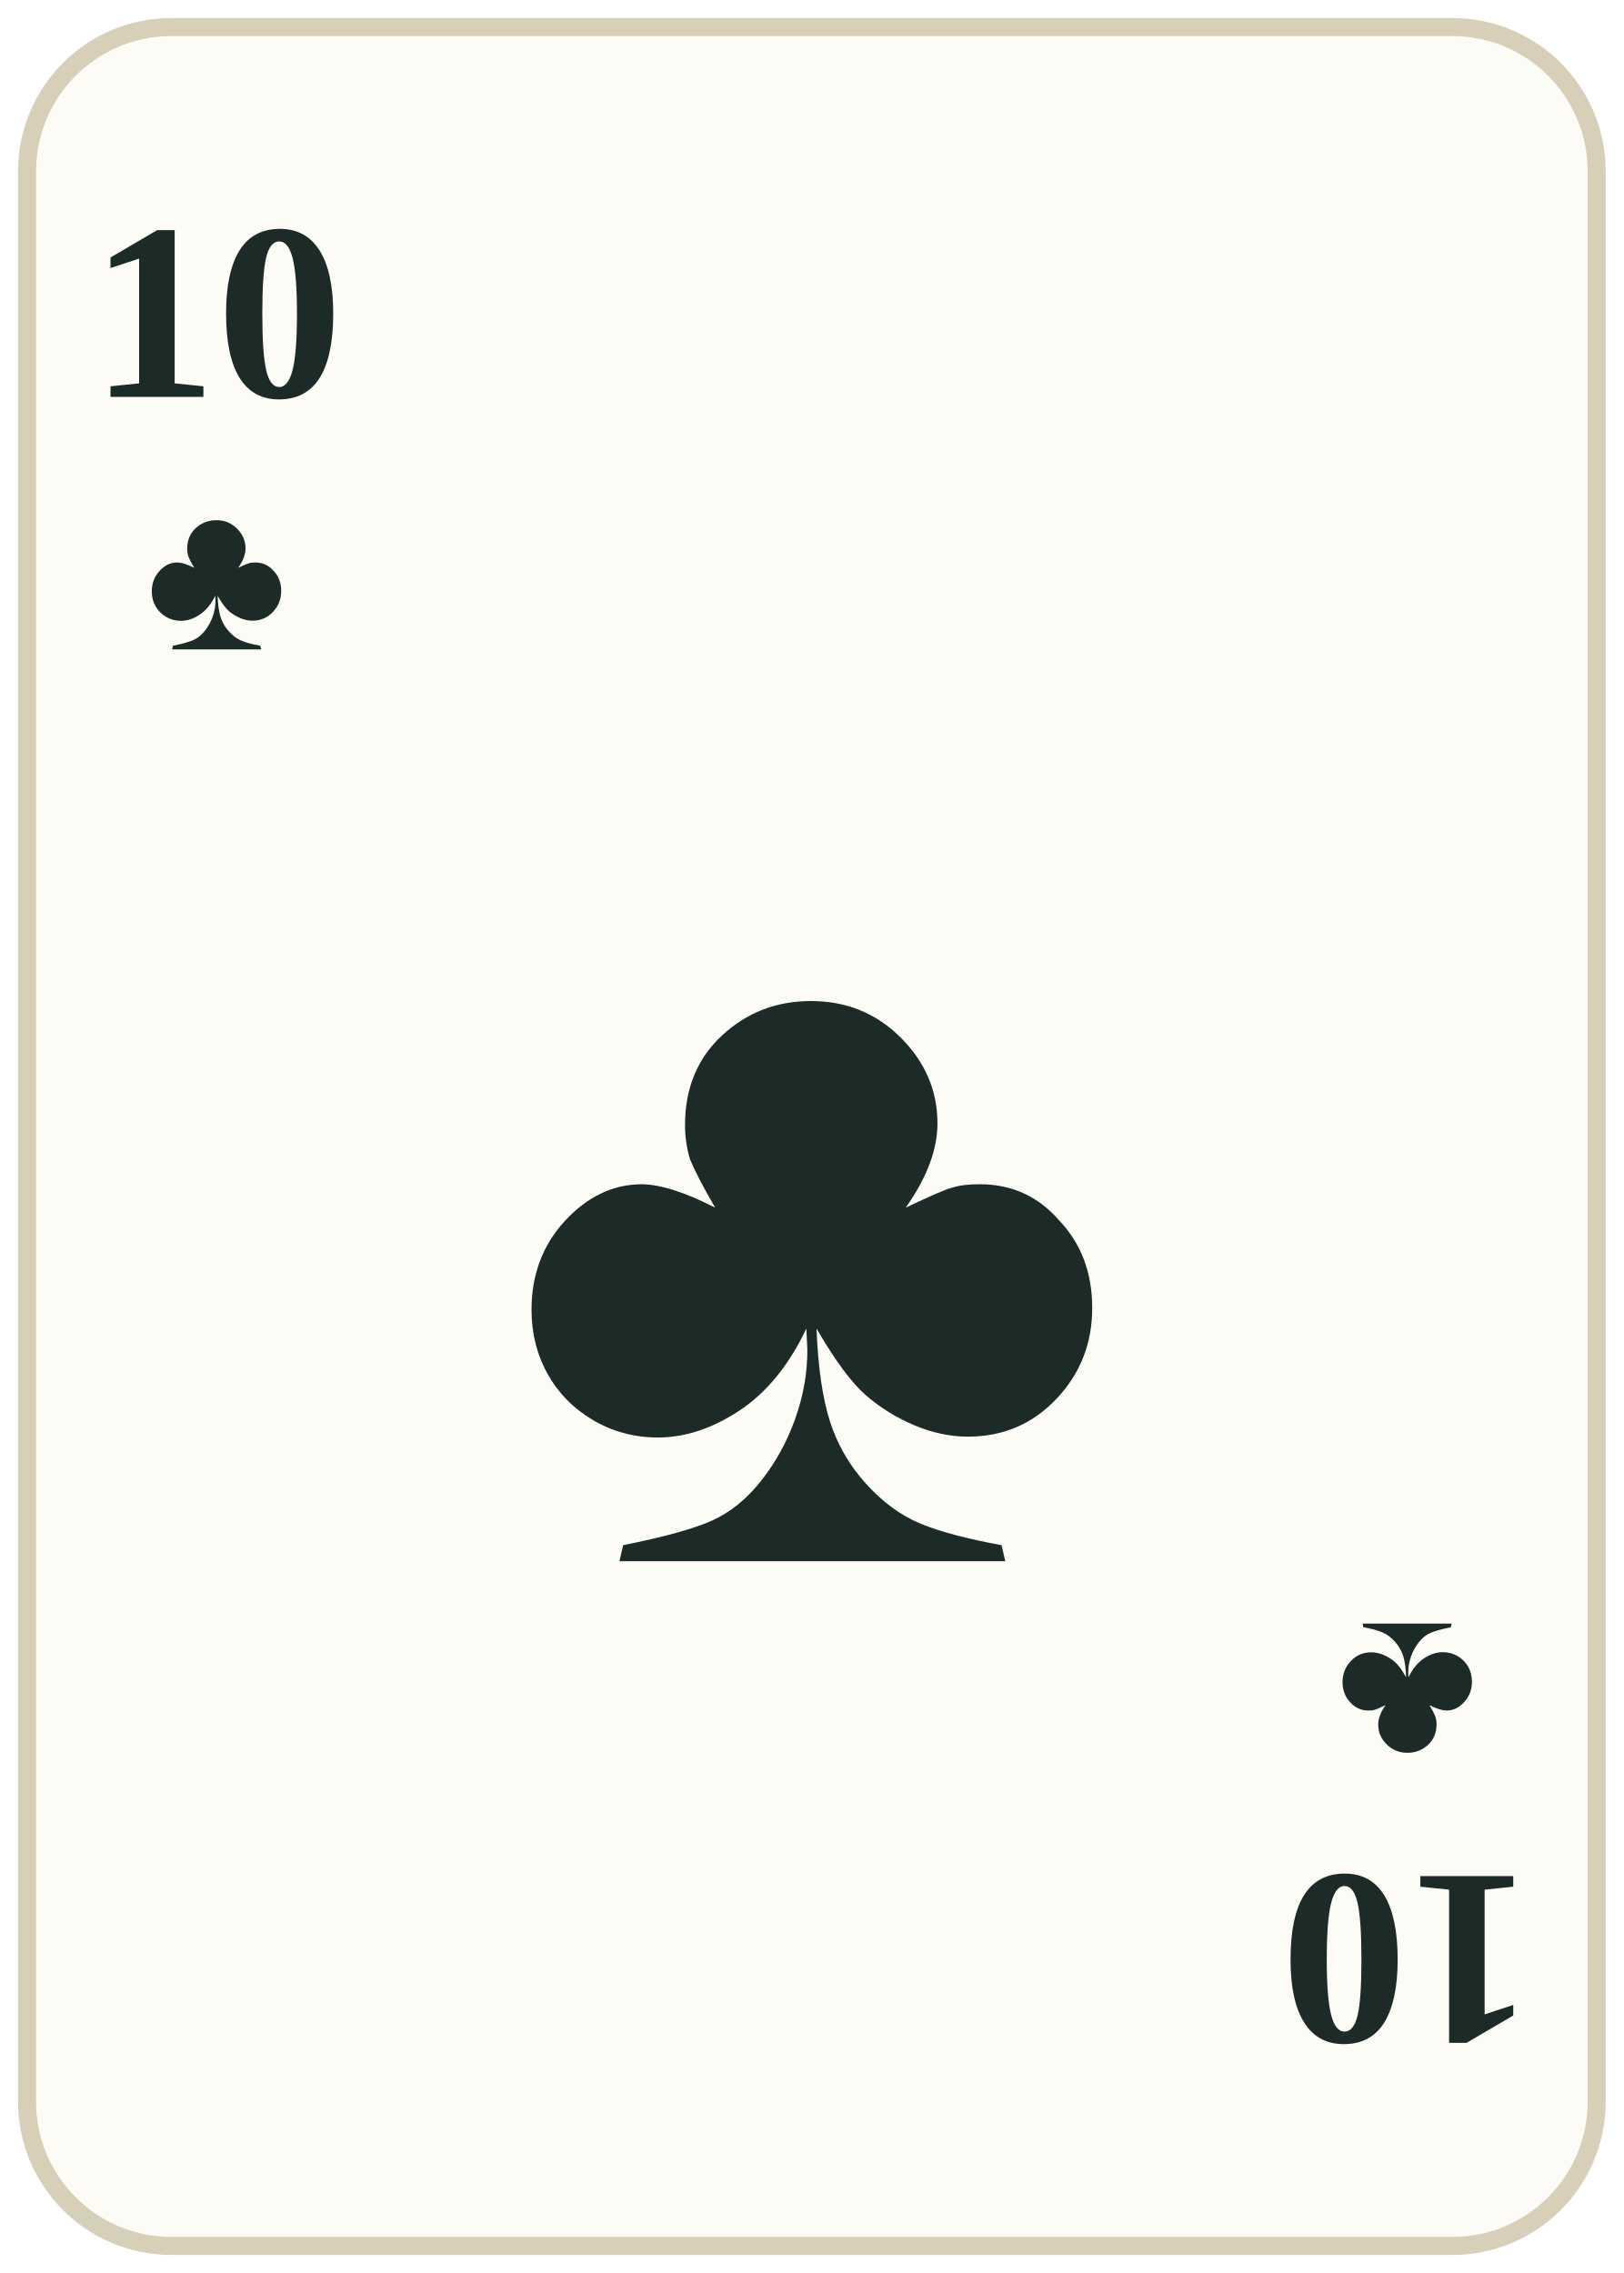
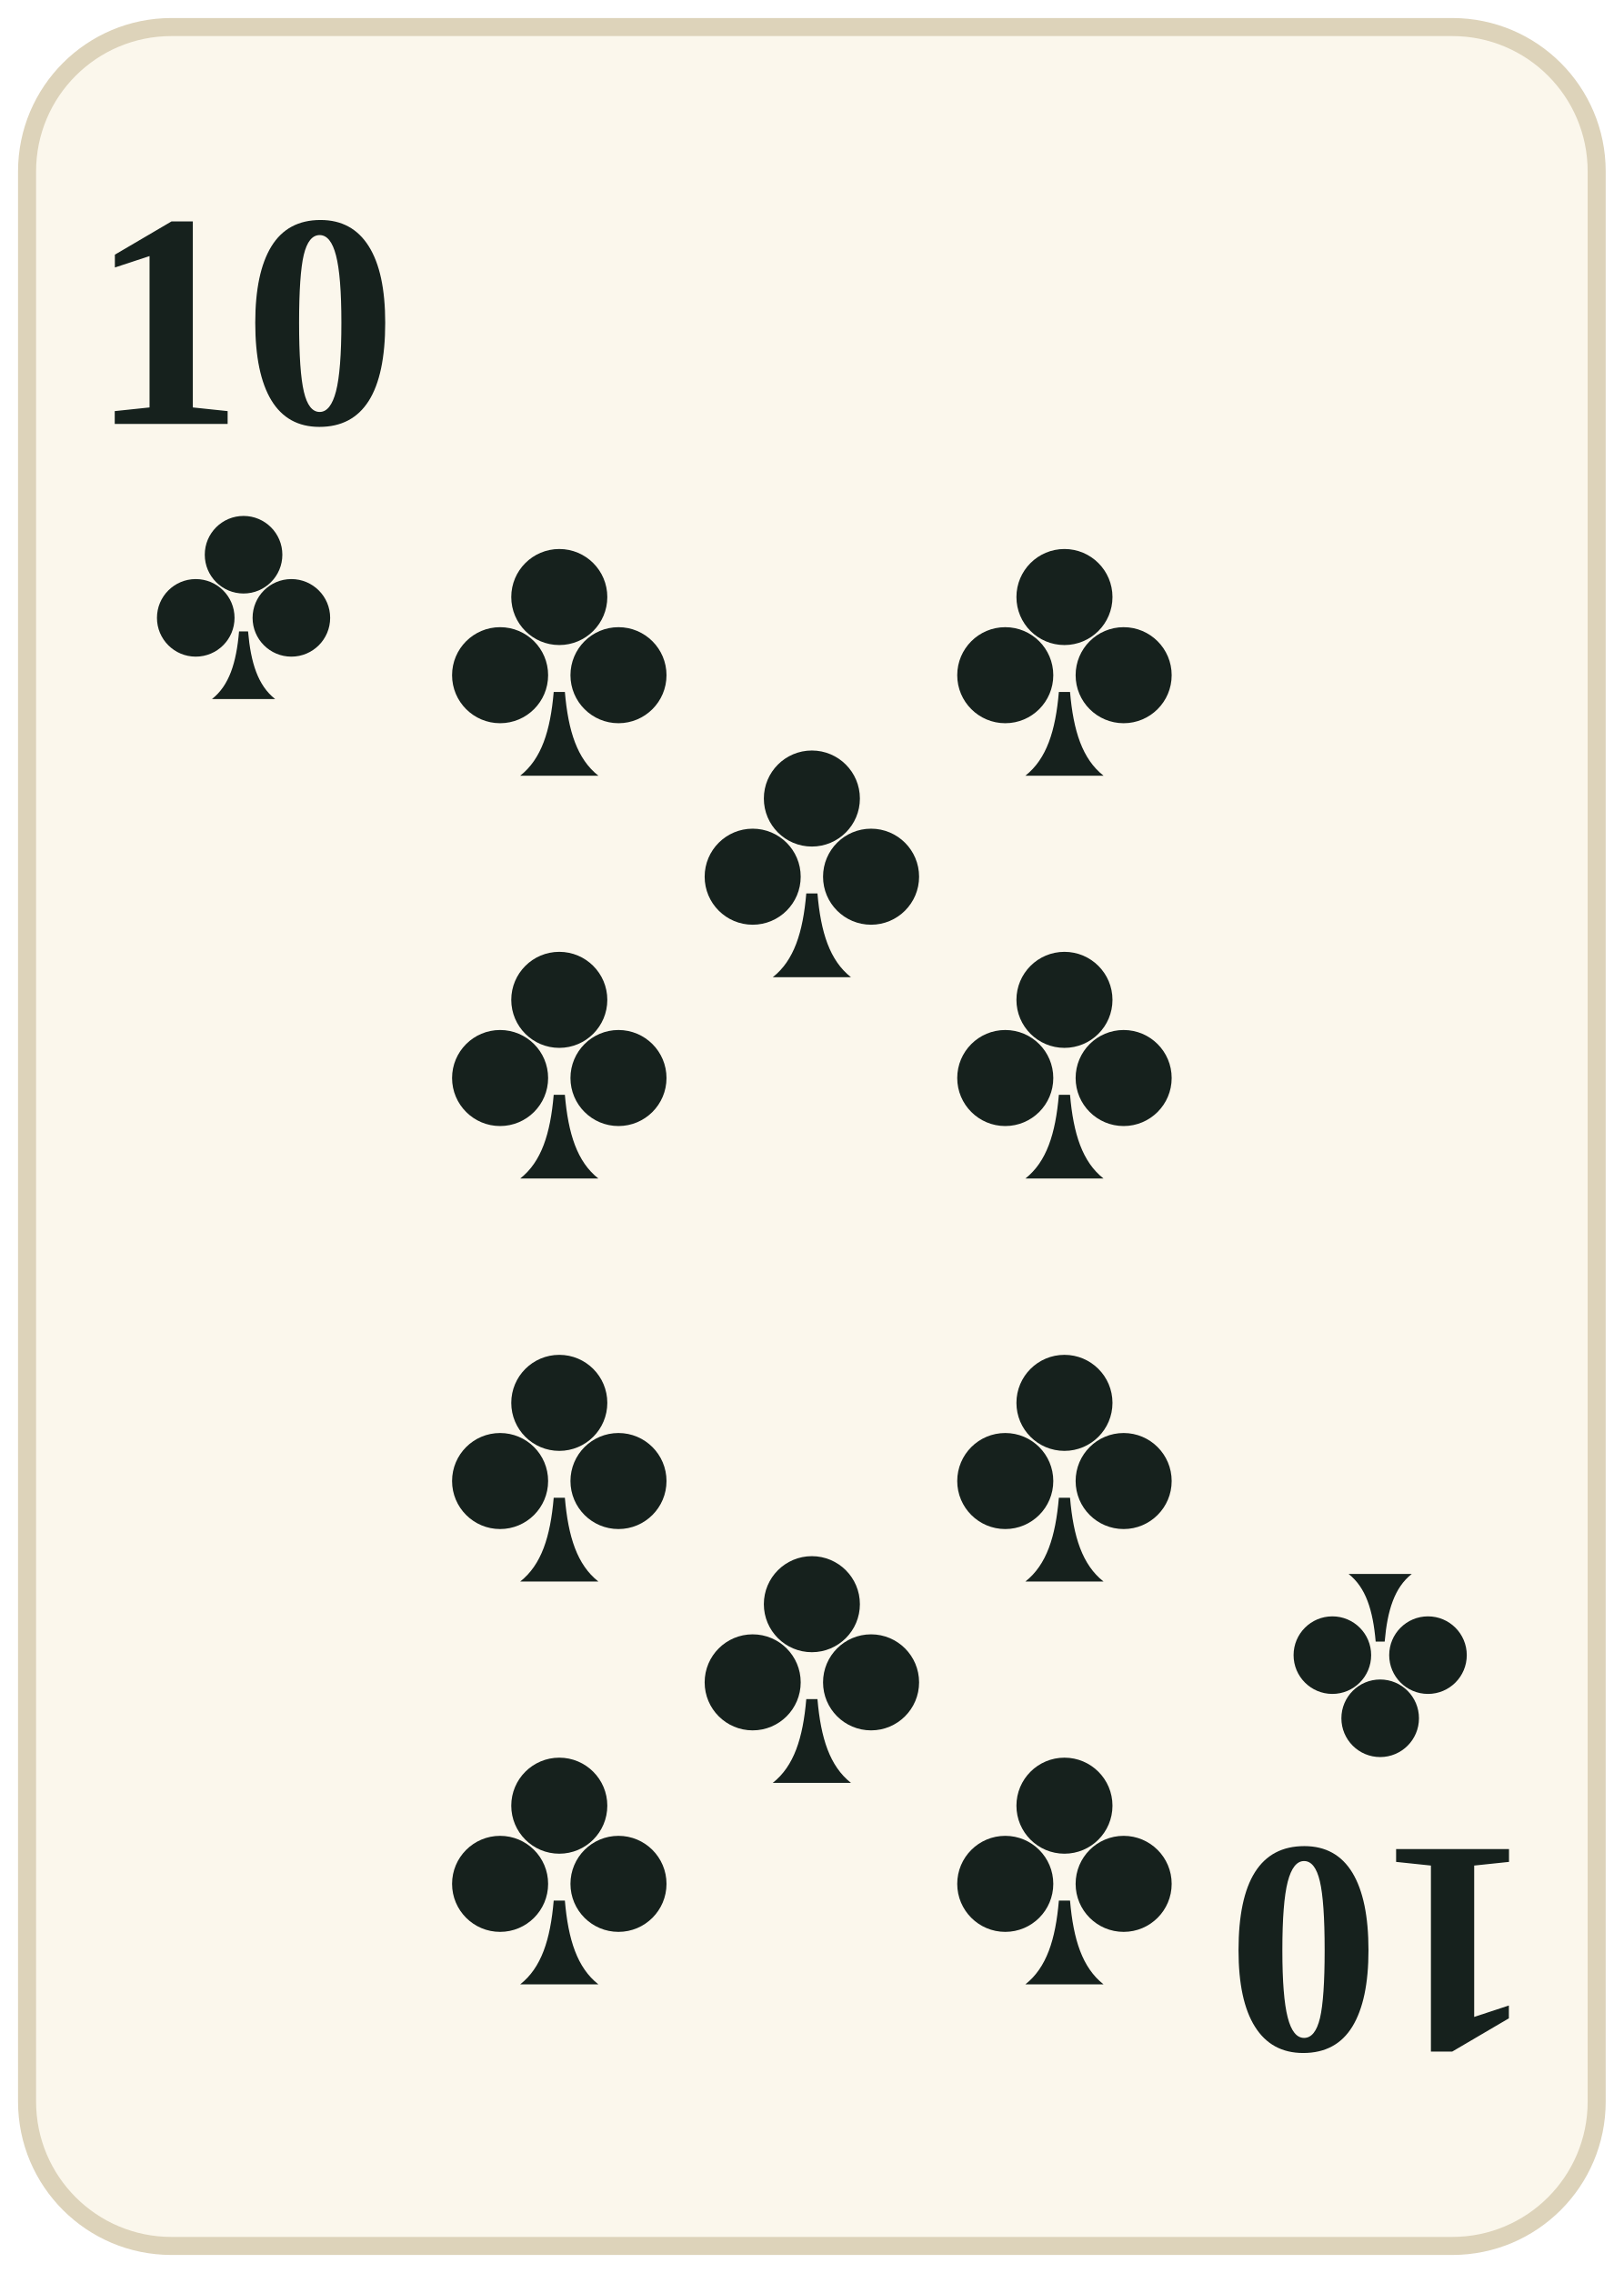
<svg xmlns="http://www.w3.org/2000/svg" viewBox="0 0 180 252" width="180" height="252">
-   <rect x="3" y="3" width="174" height="246" rx="16" fill="#fdfbf5" stroke="#d8cfb8" stroke-width="2" />
-   <g fill="#1c2b27" font-family="Georgia, 'Times New Roman', serif" font-weight="700">
-     <g>
-       <text x="24" y="44" font-size="28" text-anchor="middle">10</text>
-       <text x="24" y="72" font-size="24" text-anchor="middle">♣</text>
+   <rect x="3" y="3" width="174" height="246" rx="16" fill="#fbf7ec" stroke="#ddd3ba" stroke-width="2" />
+   <g transform="translate(27 47)">
+     <text x="0" y="0" font-family="Georgia, 'Times New Roman', serif" font-weight="700" font-size="34" text-anchor="middle" fill="#16211d">10</text>
+     <g transform="translate(0.00 20.00) scale(0.5)" fill="#16211d">
+       <circle cx="0" cy="-11" r="8.6" />
+       <circle cx="-10.6" cy="3" r="8.6" />
+       <circle cx="10.6" cy="3" r="8.6" />
+       <path d="M-7 21 C-3.2 18 -1.6 13 -1 6 L1 6 C1.6 13 3.2 18 7 21 Z" />
    </g>
-     <g transform="rotate(180 90 126)">
-       <text x="24" y="44" font-size="28" text-anchor="middle">10</text>
-       <text x="24" y="72" font-size="24" text-anchor="middle">♣</text>
+   </g>
+   <g transform="translate(153 205) rotate(180)">
+     <text x="0" y="0" font-family="Georgia, 'Times New Roman', serif" font-weight="700" font-size="34" text-anchor="middle" fill="#16211d">10</text>
+     <g transform="translate(0.00 20.00) scale(0.5)" fill="#16211d">
+       <circle cx="0" cy="-11" r="8.6" />
+       <circle cx="-10.6" cy="3" r="8.6" />
+       <circle cx="10.6" cy="3" r="8.6" />
+       <path d="M-7 21 C-3.2 18 -1.6 13 -1 6 L1 6 C1.6 13 3.2 18 7 21 Z" />
    </g>
-     <text x="90" y="138" font-size="104" text-anchor="middle" dominant-baseline="central">♣</text>
+   </g>
+   <g transform="translate(62.00 73.00) scale(0.61905)" fill="#16211d">
+     <circle cx="0" cy="-11" r="8.6" />
+     <circle cx="-10.6" cy="3" r="8.6" />
+     <circle cx="10.6" cy="3" r="8.6" />
+     <path d="M-7 21 C-3.2 18 -1.6 13 -1 6 L1 6 C1.6 13 3.2 18 7 21 Z" />
+   </g>
+   <g transform="translate(118.00 73.00) scale(0.61905)" fill="#16211d">
+     <circle cx="0" cy="-11" r="8.6" />
+     <circle cx="-10.6" cy="3" r="8.6" />
+     <circle cx="10.6" cy="3" r="8.6" />
+     <path d="M-7 21 C-3.2 18 -1.6 13 -1 6 L1 6 C1.6 13 3.2 18 7 21 Z" />
+   </g>
+   <g transform="translate(62.00 117.66) scale(0.61905)" fill="#16211d">
+     <circle cx="0" cy="-11" r="8.6" />
+     <circle cx="-10.6" cy="3" r="8.6" />
+     <circle cx="10.6" cy="3" r="8.6" />
+     <path d="M-7 21 C-3.2 18 -1.6 13 -1 6 L1 6 C1.6 13 3.2 18 7 21 Z" />
+   </g>
+   <g transform="translate(118.00 117.66) scale(0.61905)" fill="#16211d">
+     <circle cx="0" cy="-11" r="8.6" />
+     <circle cx="-10.6" cy="3" r="8.6" />
+     <circle cx="10.6" cy="3" r="8.6" />
+     <path d="M-7 21 C-3.2 18 -1.6 13 -1 6 L1 6 C1.6 13 3.2 18 7 21 Z" />
+   </g>
+   <g transform="translate(90.00 95.34) scale(0.61905)" fill="#16211d">
+     <circle cx="0" cy="-11" r="8.6" />
+     <circle cx="-10.6" cy="3" r="8.6" />
+     <circle cx="10.6" cy="3" r="8.6" />
+     <path d="M-7 21 C-3.2 18 -1.6 13 -1 6 L1 6 C1.6 13 3.2 18 7 21 Z" />
+   </g>
+   <g transform="translate(62.00 162.34) scale(0.61905)" fill="#16211d">
+     <circle cx="0" cy="-11" r="8.6" />
+     <circle cx="-10.6" cy="3" r="8.6" />
+     <circle cx="10.6" cy="3" r="8.6" />
+     <path d="M-7 21 C-3.2 18 -1.6 13 -1 6 L1 6 C1.6 13 3.2 18 7 21 Z" />
+   </g>
+   <g transform="translate(118.00 162.34) scale(0.61905)" fill="#16211d">
+     <circle cx="0" cy="-11" r="8.6" />
+     <circle cx="-10.6" cy="3" r="8.6" />
+     <circle cx="10.6" cy="3" r="8.6" />
+     <path d="M-7 21 C-3.2 18 -1.6 13 -1 6 L1 6 C1.6 13 3.2 18 7 21 Z" />
+   </g>
+   <g transform="translate(90.00 184.66) scale(0.61905)" fill="#16211d">
+     <circle cx="0" cy="-11" r="8.6" />
+     <circle cx="-10.6" cy="3" r="8.6" />
+     <circle cx="10.6" cy="3" r="8.6" />
+     <path d="M-7 21 C-3.2 18 -1.6 13 -1 6 L1 6 C1.6 13 3.2 18 7 21 Z" />
+   </g>
+   <g transform="translate(62.00 207.00) scale(0.61905)" fill="#16211d">
+     <circle cx="0" cy="-11" r="8.6" />
+     <circle cx="-10.6" cy="3" r="8.6" />
+     <circle cx="10.6" cy="3" r="8.6" />
+     <path d="M-7 21 C-3.2 18 -1.6 13 -1 6 L1 6 C1.6 13 3.2 18 7 21 Z" />
+   </g>
+   <g transform="translate(118.00 207.00) scale(0.61905)" fill="#16211d">
+     <circle cx="0" cy="-11" r="8.6" />
+     <circle cx="-10.6" cy="3" r="8.6" />
+     <circle cx="10.6" cy="3" r="8.6" />
+     <path d="M-7 21 C-3.2 18 -1.6 13 -1 6 L1 6 C1.6 13 3.2 18 7 21 Z" />
  </g>
</svg>
